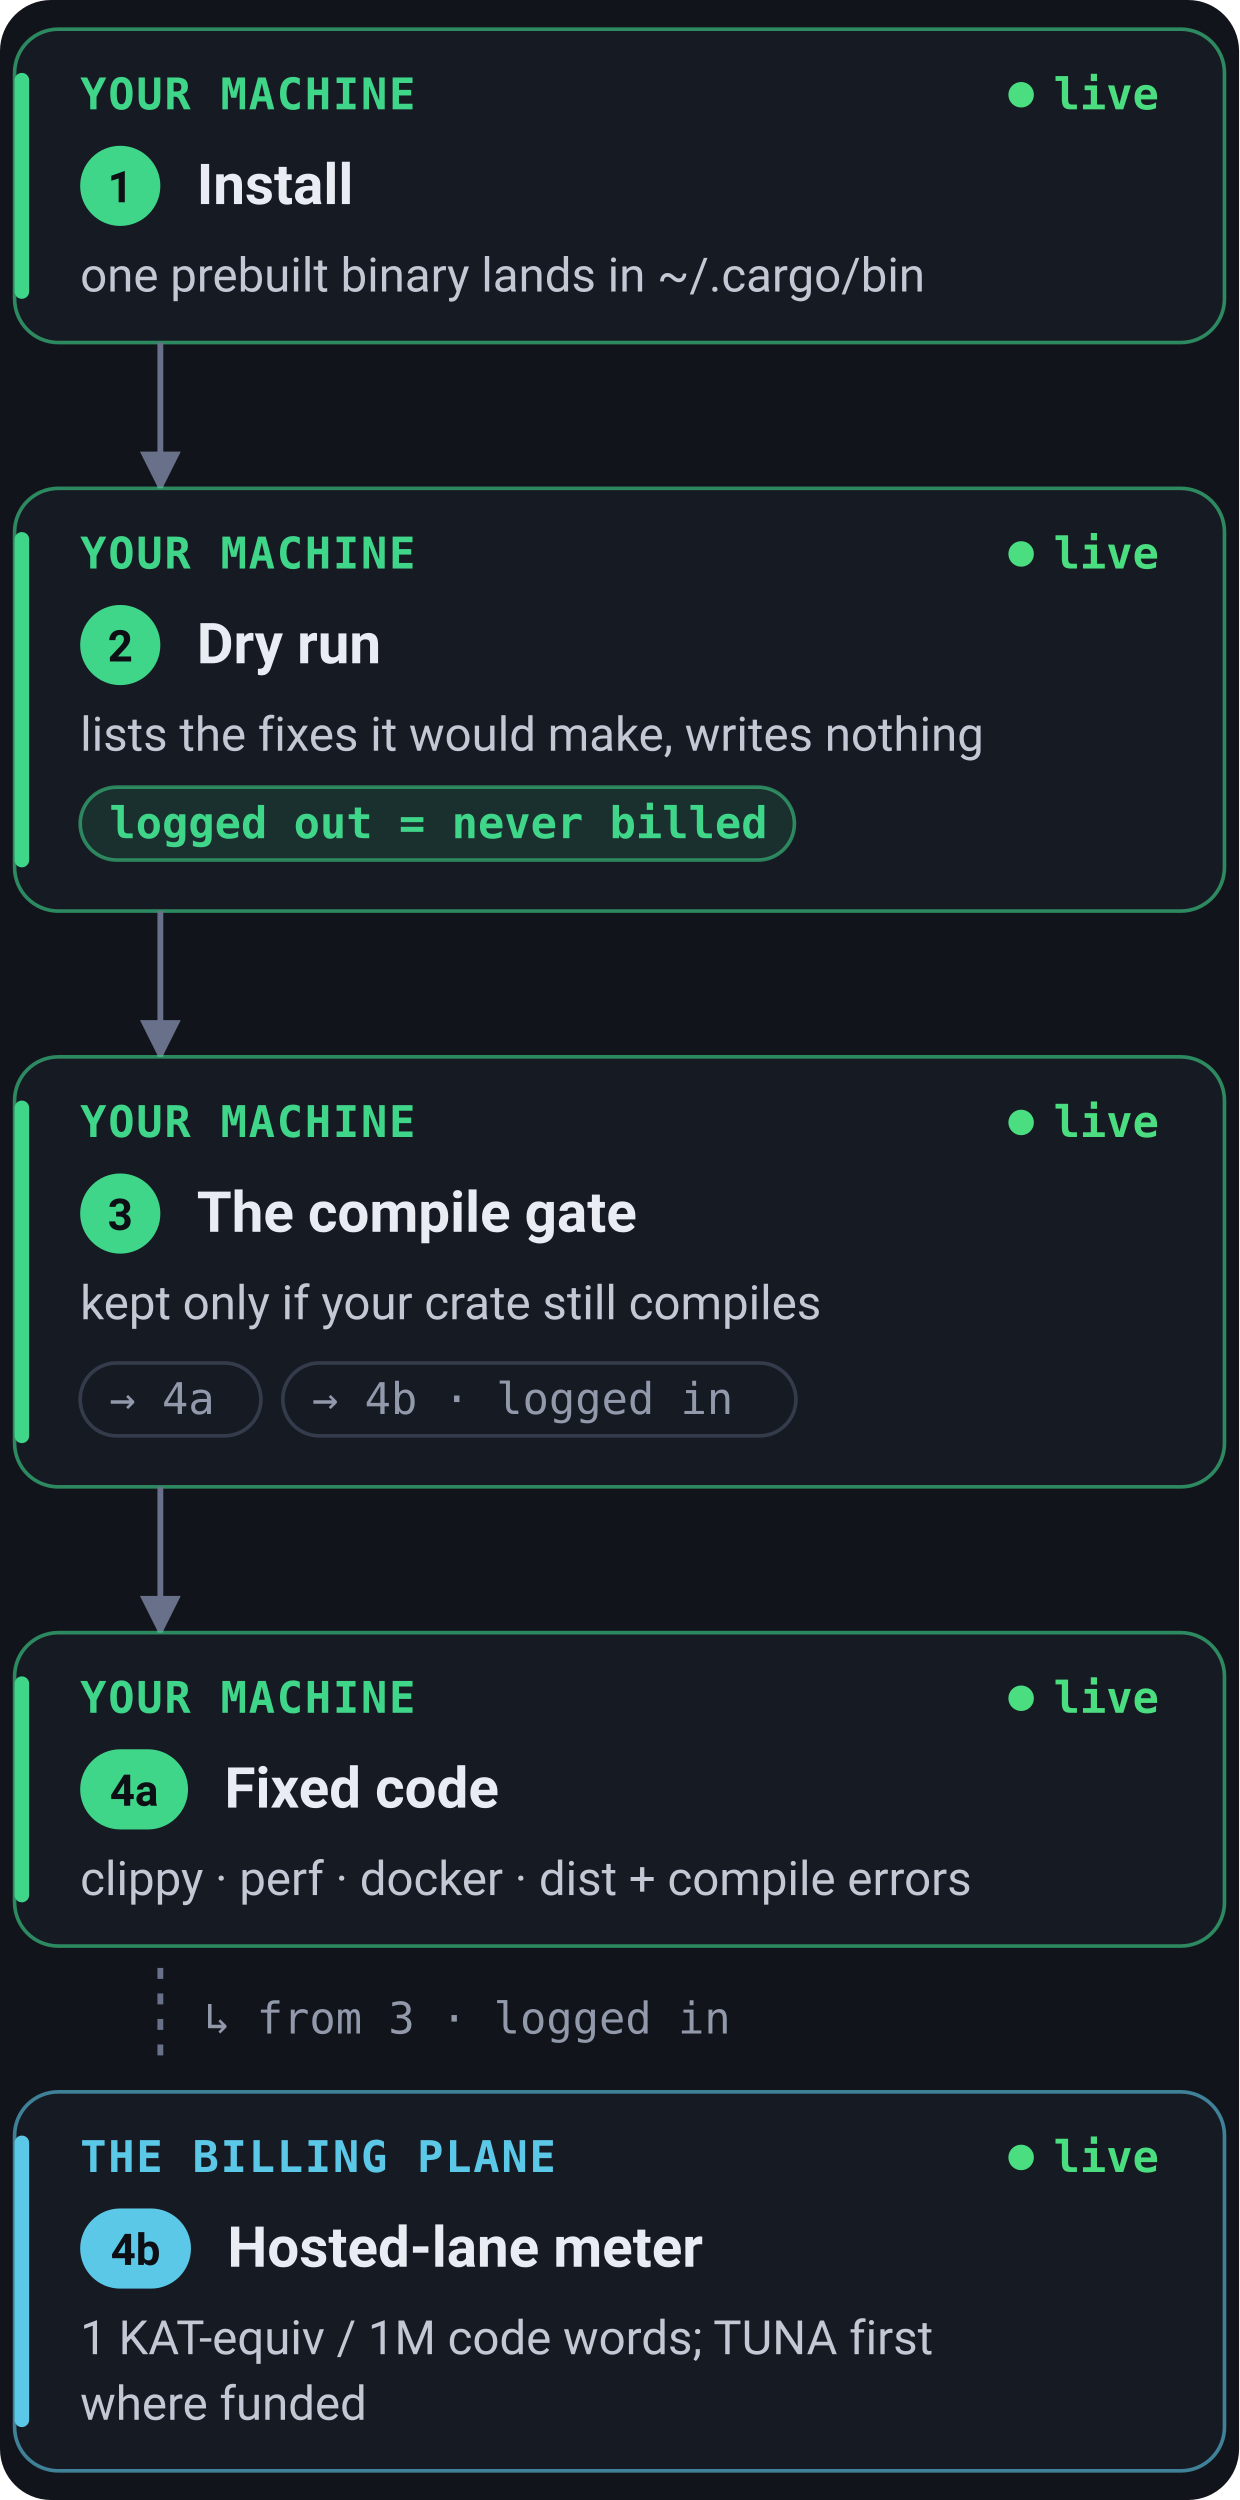
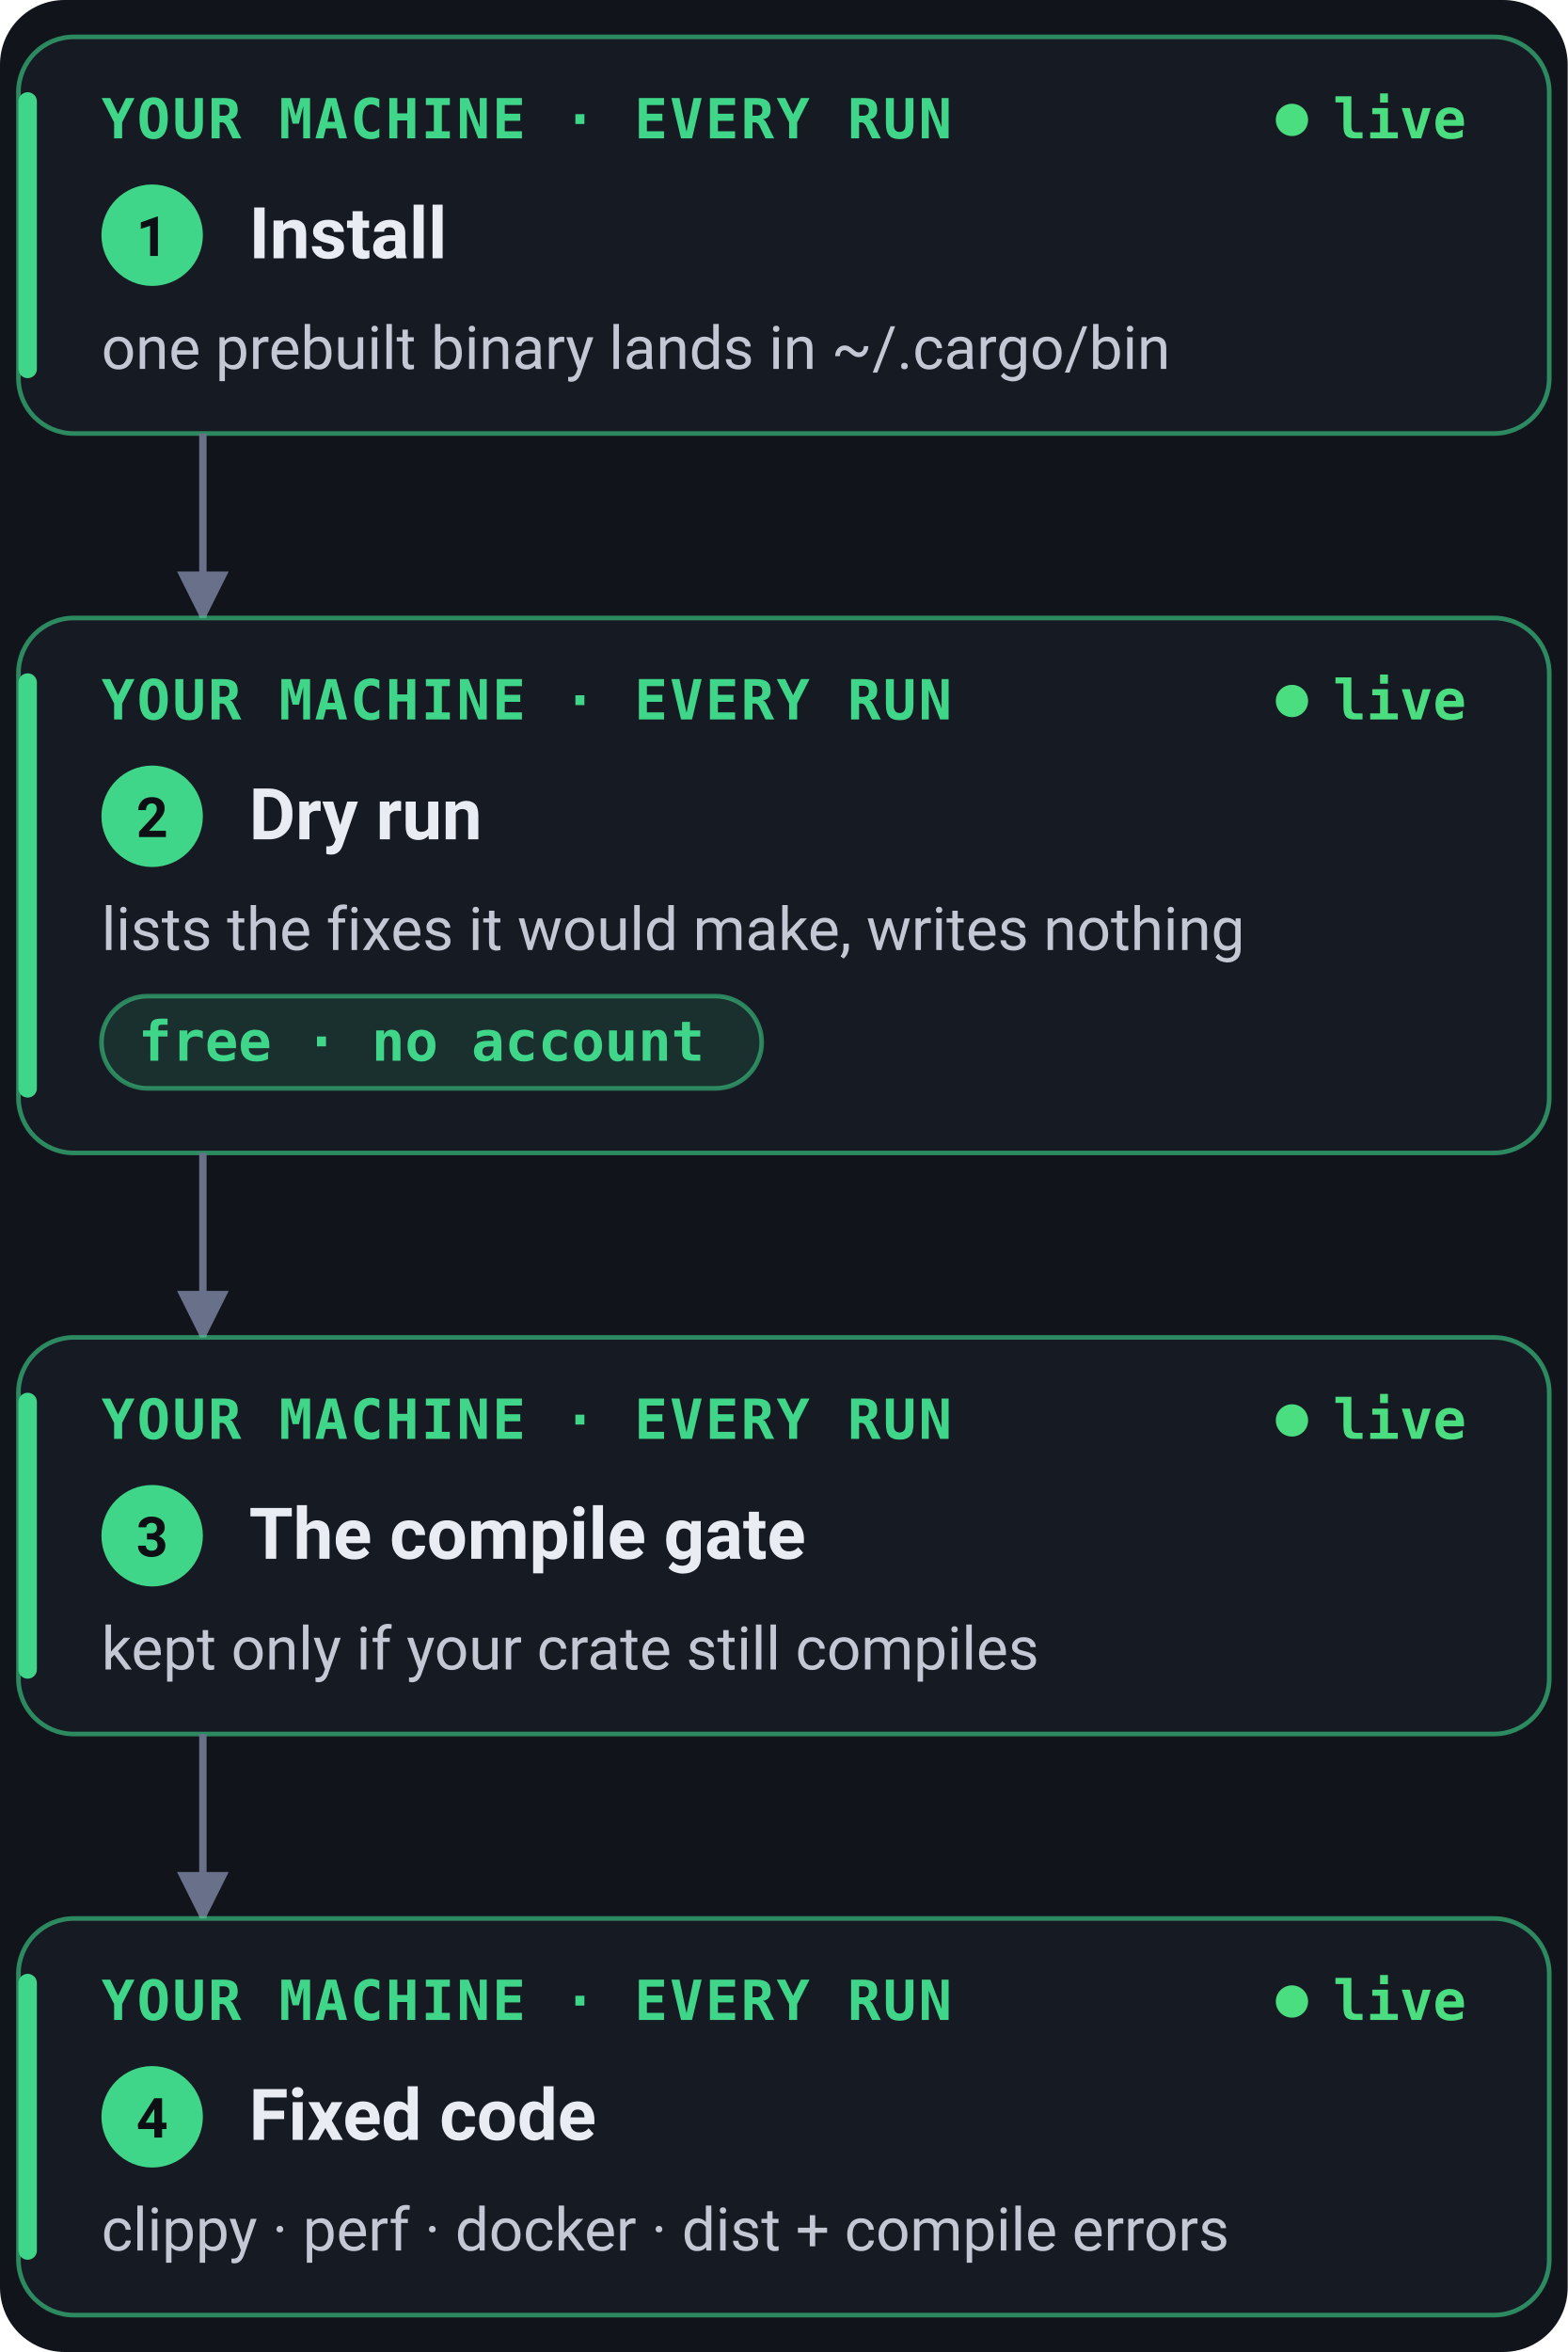
- <svg xmlns="http://www.w3.org/2000/svg" id="role-coder-flow-m" data-gfflow="1" viewBox="0 0 340 686" width="340" height="686" role="img" aria-labelledby="role-coder-flow-m-t role-coder-flow-m-d">
+ <svg xmlns="http://www.w3.org/2000/svg" id="role-coder-flow-m" data-gfflow="1" viewBox="0 0 340 510" width="340" height="510" role="img" aria-labelledby="role-coder-flow-m-t role-coder-flow-m-d">
  <style>#role-coder-flow-m .k{font:600 12px ui-monospace,SFMono-Regular,Menlo,Consolas,monospace;letter-spacing:.04em}#role-coder-flow-m .t{font:700 15.5px ui-sans-serif,system-ui,-apple-system,"Segoe UI",Roboto,"Helvetica Neue",Arial,sans-serif;fill:#e9ecf2}#role-coder-flow-m .d{font:400 13px ui-sans-serif,system-ui,-apple-system,"Segoe UI",Roboto,"Helvetica Neue",Arial,sans-serif;fill:#c3c8d4}#role-coder-flow-m .n{font:700 12px ui-sans-serif,system-ui,-apple-system,"Segoe UI",Roboto,"Helvetica Neue",Arial,sans-serif;fill:#0d0f14}#role-coder-flow-m .s{font:600 12px ui-monospace,SFMono-Regular,Menlo,Consolas,monospace}#role-coder-flow-m .el{font:500 12px ui-monospace,SFMono-Regular,Menlo,Consolas,monospace;fill:#9299ab}#role-coder-flow-m .e{fill:none;stroke-width:1.6}</style>
  <defs>
    <marker id="role-coder-flow-m-a0" viewBox="0 0 10 10" refX="9" refY="5" markerWidth="7" markerHeight="7" orient="auto-start-reverse">
      <path d="M0,0 L10,5 L0,10 z" fill="#69718a" />
    </marker>
  </defs>
-   <rect width="340" height="686" rx="14" fill="#11141b" />
+   <rect width="340" height="510" rx="14" fill="#11141b" />
  <g data-step="inst" data-n="1">
    <rect class="gf-cb" x="4" y="8" width="332" height="86" rx="12" fill="#161a23" stroke="#3fd68a" stroke-opacity=".6" />
    <rect x="4" y="20" width="4" height="62" rx="2" fill="#3fd68a" />
-     <text x="22" y="30" class="k" fill="#3fd68a">YOUR MACHINE</text>
+     <text x="22" y="30" class="k" fill="#3fd68a">YOUR MACHINE · EVERY RUN</text>
    <circle cx="280.2" cy="26" r="3.5" fill="#4ade80" />
    <text x="318" y="30" text-anchor="end" class="s" fill="#4ade80">live</text>
    <circle cx="33" cy="51" r="11" fill="#3fd68a" />
    <text x="33" y="55.5" text-anchor="middle" class="n">1</text>
    <text x="54" y="56" class="t">Install</text>
    <text x="22" y="80" class="d">one prebuilt binary lands in ~/.cargo/bin</text>
  </g>
  <g data-edge="inst-&gt;dry">
    <path class="e" d="M44,94 V134" stroke="#69718a" marker-end="url(#role-coder-flow-m-a0)" />
  </g>
  <g data-step="dry" data-n="2">
    <rect class="gf-cb" x="4" y="134" width="332" height="116" rx="12" fill="#161a23" stroke="#3fd68a" stroke-opacity=".6" />
    <rect x="4" y="146" width="4" height="92" rx="2" fill="#3fd68a" />
-     <text x="22" y="156" class="k" fill="#3fd68a">YOUR MACHINE</text>
+     <text x="22" y="156" class="k" fill="#3fd68a">YOUR MACHINE · EVERY RUN</text>
    <circle cx="280.2" cy="152" r="3.5" fill="#4ade80" />
    <text x="318" y="156" text-anchor="end" class="s" fill="#4ade80">live</text>
    <circle cx="33" cy="177" r="11" fill="#3fd68a" />
    <text x="33" y="181.5" text-anchor="middle" class="n">2</text>
    <text x="54" y="182" class="t">Dry run</text>
    <text x="22" y="206" class="d">lists the fixes it would make, writes nothing</text>
-     <rect x="22" y="216" width="196" height="20" rx="10" fill="#3fd68a" fill-opacity=".12" stroke="#3fd68a" stroke-opacity=".55" />
-     <text x="30" y="230" class="s" fill="#3fd68a">logged out = never billed</text>
+     <rect x="22" y="216" width="143.2" height="20" rx="10" fill="#3fd68a" fill-opacity=".12" stroke="#3fd68a" stroke-opacity=".55" />
+     <text x="30" y="230" class="s" fill="#3fd68a">free · no account</text>
  </g>
  <g data-edge="dry-&gt;fix">
    <path class="e" d="M44,250 V290" stroke="#69718a" marker-end="url(#role-coder-flow-m-a0)" />
  </g>
  <g data-step="fix" data-n="3">
-     <rect class="gf-cb" x="4" y="290" width="332" height="118" rx="12" fill="#161a23" stroke="#3fd68a" stroke-opacity=".6" />
-     <rect x="4" y="302" width="4" height="94" rx="2" fill="#3fd68a" />
-     <text x="22" y="312" class="k" fill="#3fd68a">YOUR MACHINE</text>
+     <rect class="gf-cb" x="4" y="290" width="332" height="86" rx="12" fill="#161a23" stroke="#3fd68a" stroke-opacity=".6" />
+     <rect x="4" y="302" width="4" height="62" rx="2" fill="#3fd68a" />
+     <text x="22" y="312" class="k" fill="#3fd68a">YOUR MACHINE · EVERY RUN</text>
    <circle cx="280.2" cy="308" r="3.5" fill="#4ade80" />
    <text x="318" y="312" text-anchor="end" class="s" fill="#4ade80">live</text>
    <circle cx="33" cy="333" r="11" fill="#3fd68a" />
    <text x="33" y="337.5" text-anchor="middle" class="n">3</text>
    <text x="54" y="338" class="t">The compile gate</text>
    <text x="22" y="362" class="d">kept only if your crate still compiles</text>
-     <rect x="22" y="374" width="49.6" height="20" rx="10" fill="none" stroke="#343b4b" />
-     <text x="30" y="388" class="el">→ 4a</text>
-     <rect x="77.6" y="374" width="140.8" height="20" rx="10" fill="none" stroke="#343b4b" />
-     <text x="85.6" y="388" class="el">→ 4b · logged in</text>
  </g>
  <g data-edge="fix-&gt;get">
-     <path class="e" d="M44,408 V448" stroke="#69718a" marker-end="url(#role-coder-flow-m-a0)" />
+     <path class="e" d="M44,376 V416" stroke="#69718a" marker-end="url(#role-coder-flow-m-a0)" />
  </g>
-   <g data-step="get" data-n="4a">
-     <rect class="gf-cb" x="4" y="448" width="332" height="86" rx="12" fill="#161a23" stroke="#3fd68a" stroke-opacity=".6" />
-     <rect x="4" y="460" width="4" height="62" rx="2" fill="#3fd68a" />
-     <text x="22" y="470" class="k" fill="#3fd68a">YOUR MACHINE</text>
-     <circle cx="280.2" cy="466" r="3.5" fill="#4ade80" />
-     <text x="318" y="470" text-anchor="end" class="s" fill="#4ade80">live</text>
-     <rect x="22" y="480" width="29.6" height="22" rx="11" fill="#3fd68a" />
-     <text x="36.8" y="495.5" text-anchor="middle" class="n">4a</text>
-     <text x="61.6" y="496" class="t">Fixed code</text>
-     <text x="22" y="520" class="d">clippy · perf · docker · dist + compile errors</text>
-   </g>
-   <g data-edge="fix-&gt;meter">
-     <path class="e" d="M44,540 V568" stroke="#69718a" stroke-dasharray="3 4" />
-     <text class="el" x="56" y="558">↳ from 3 · logged in</text>
-   </g>
-   <g data-step="meter" data-n="4b">
-     <rect class="gf-cb" x="4" y="574" width="332" height="104" rx="12" fill="#161a23" stroke="#5cc8e8" stroke-opacity=".6" />
-     <rect x="4" y="586" width="4" height="80" rx="2" fill="#5cc8e8" />
-     <text x="22" y="596" class="k" fill="#5cc8e8">THE BILLING PLANE</text>
-     <circle cx="280.2" cy="592" r="3.5" fill="#4ade80" />
-     <text x="318" y="596" text-anchor="end" class="s" fill="#4ade80">live</text>
-     <rect x="22" y="606" width="30.4" height="22" rx="11" fill="#5cc8e8" />
-     <text x="37.2" y="621.5" text-anchor="middle" class="n">4b</text>
-     <text x="62.4" y="622" class="t">Hosted-lane meter</text>
-     <text x="22" y="646" class="d">1 KAT-equiv / 1M code words; TUNA first</text>
-     <text x="22" y="664" class="d">where funded</text>
+   <g data-step="get" data-n="4">
+     <rect class="gf-cb" x="4" y="416" width="332" height="86" rx="12" fill="#161a23" stroke="#3fd68a" stroke-opacity=".6" />
+     <rect x="4" y="428" width="4" height="62" rx="2" fill="#3fd68a" />
+     <text x="22" y="438" class="k" fill="#3fd68a">YOUR MACHINE · EVERY RUN</text>
+     <circle cx="280.2" cy="434" r="3.5" fill="#4ade80" />
+     <text x="318" y="438" text-anchor="end" class="s" fill="#4ade80">live</text>
+     <circle cx="33" cy="459" r="11" fill="#3fd68a" />
+     <text x="33" y="463.5" text-anchor="middle" class="n">4</text>
+     <text x="54" y="464" class="t">Fixed code</text>
+     <text x="22" y="488" class="d">clippy · perf · docker · dist + compile errors</text>
  </g>
</svg>
